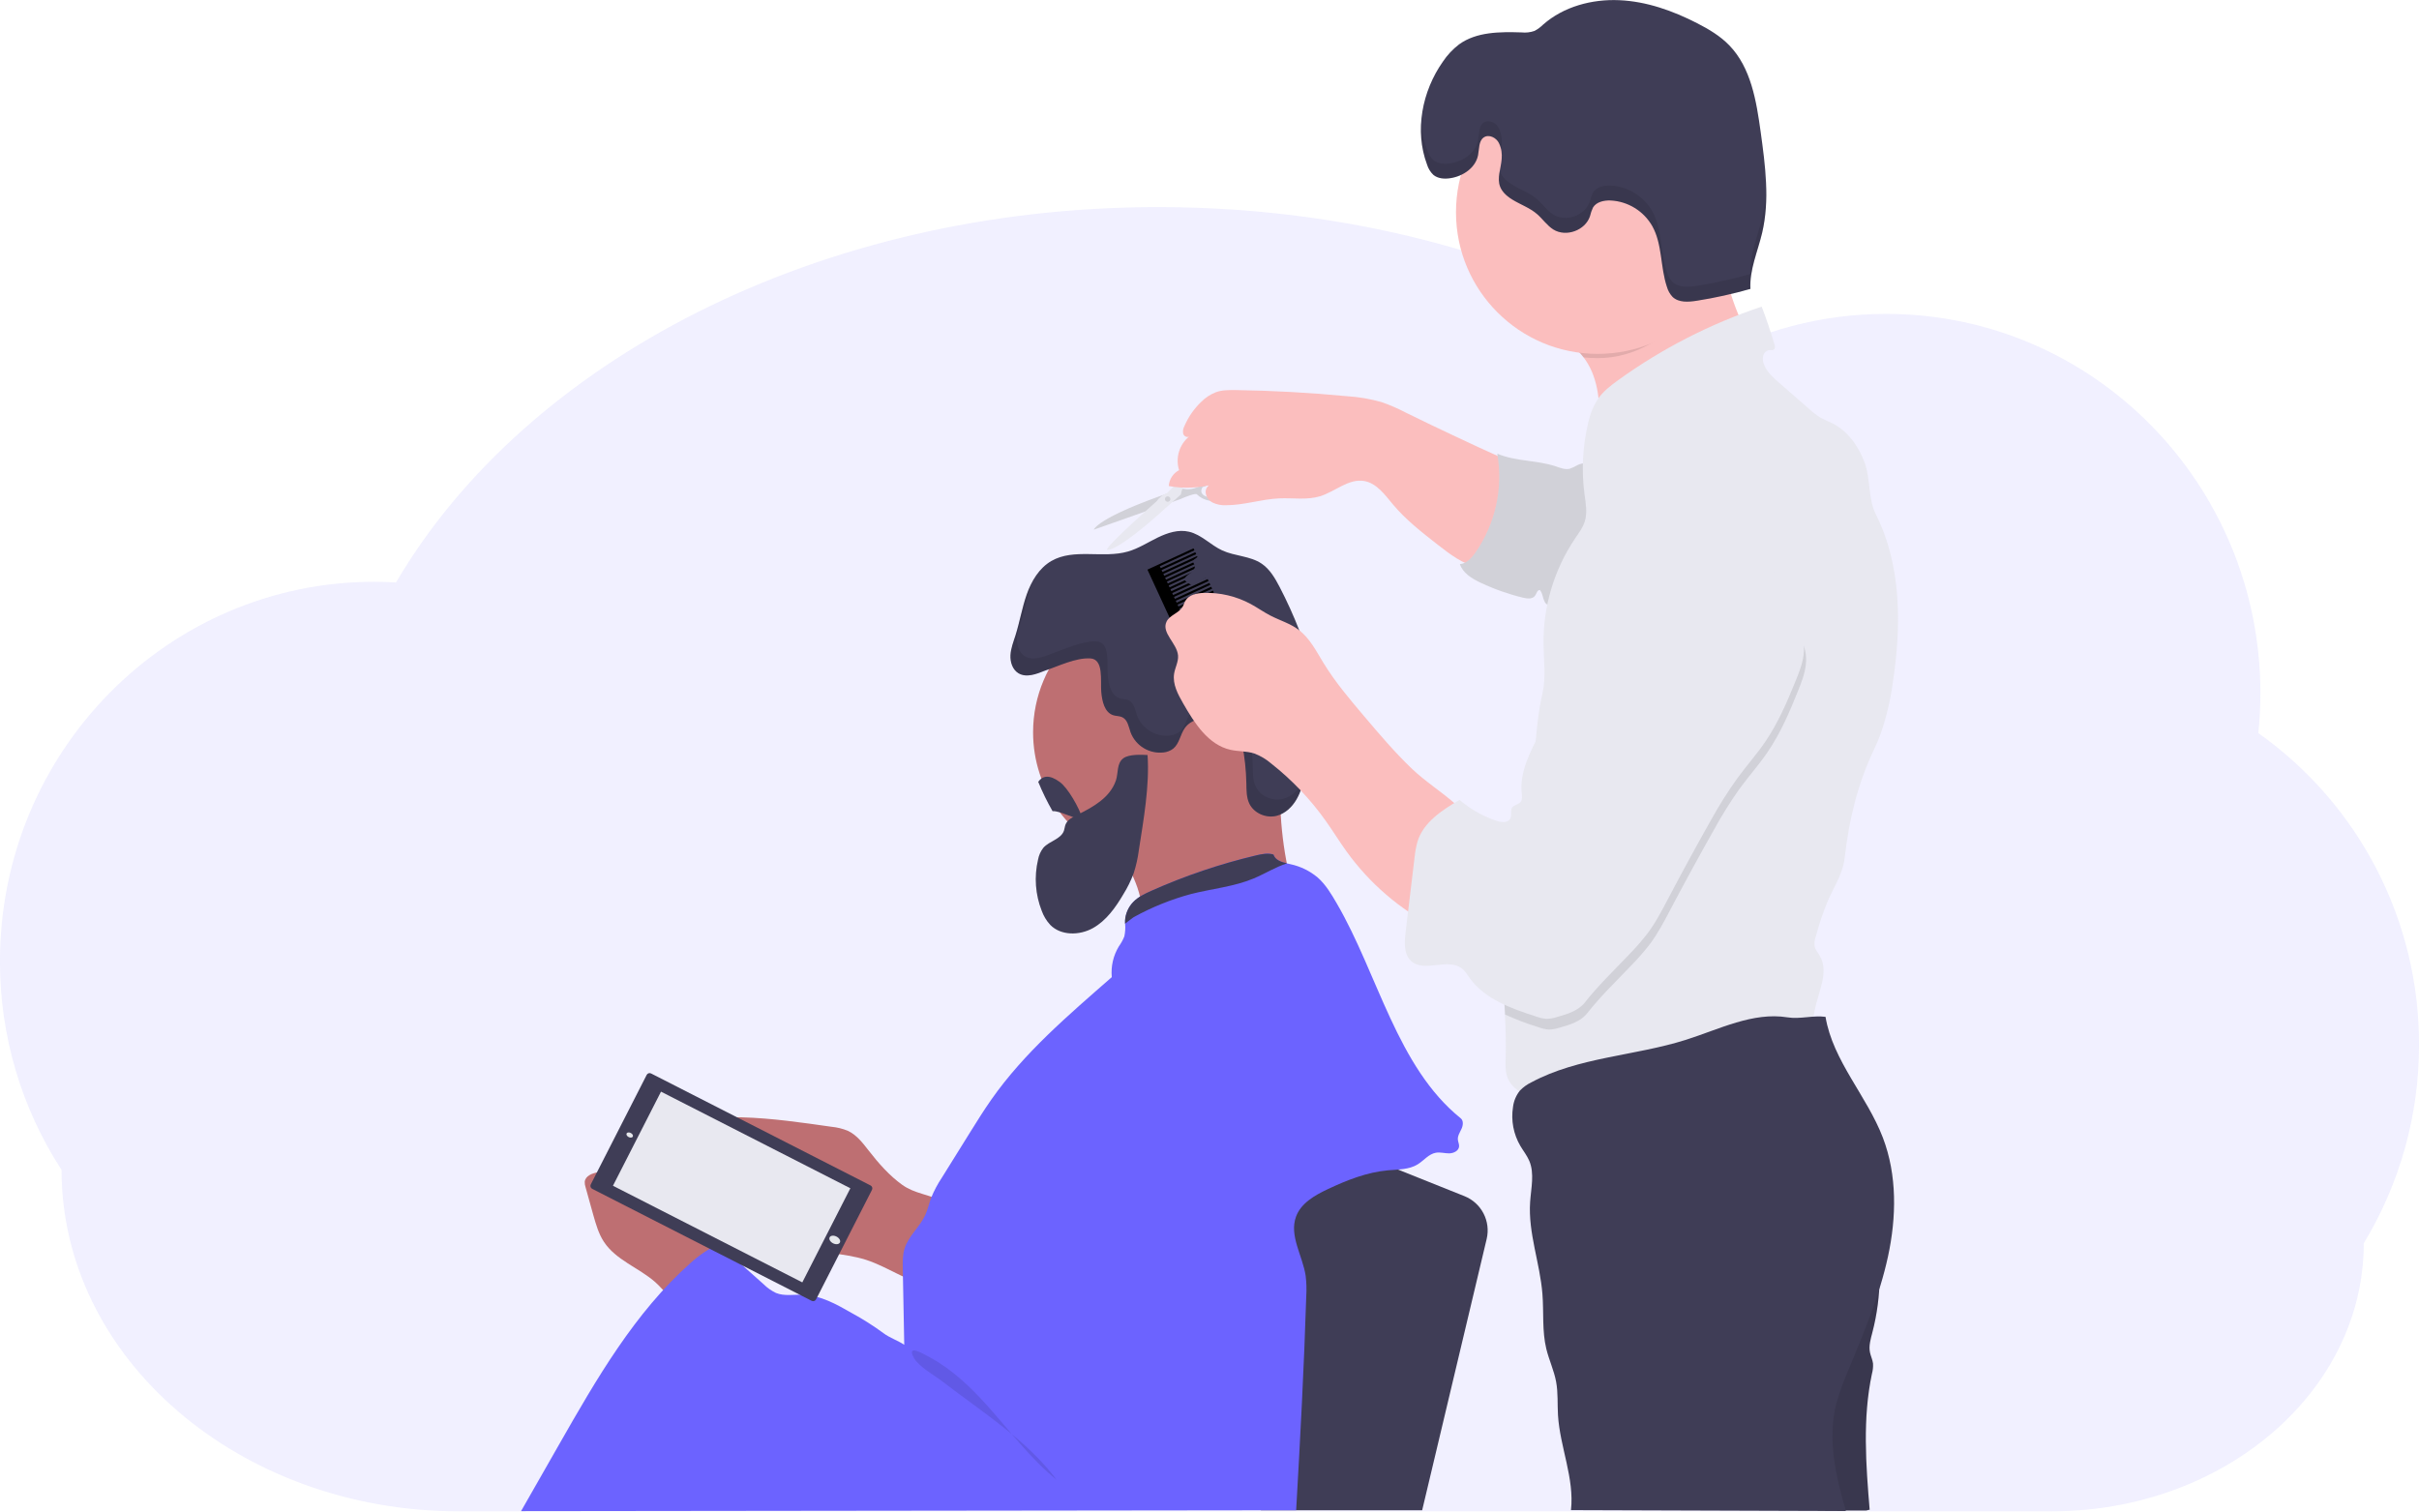
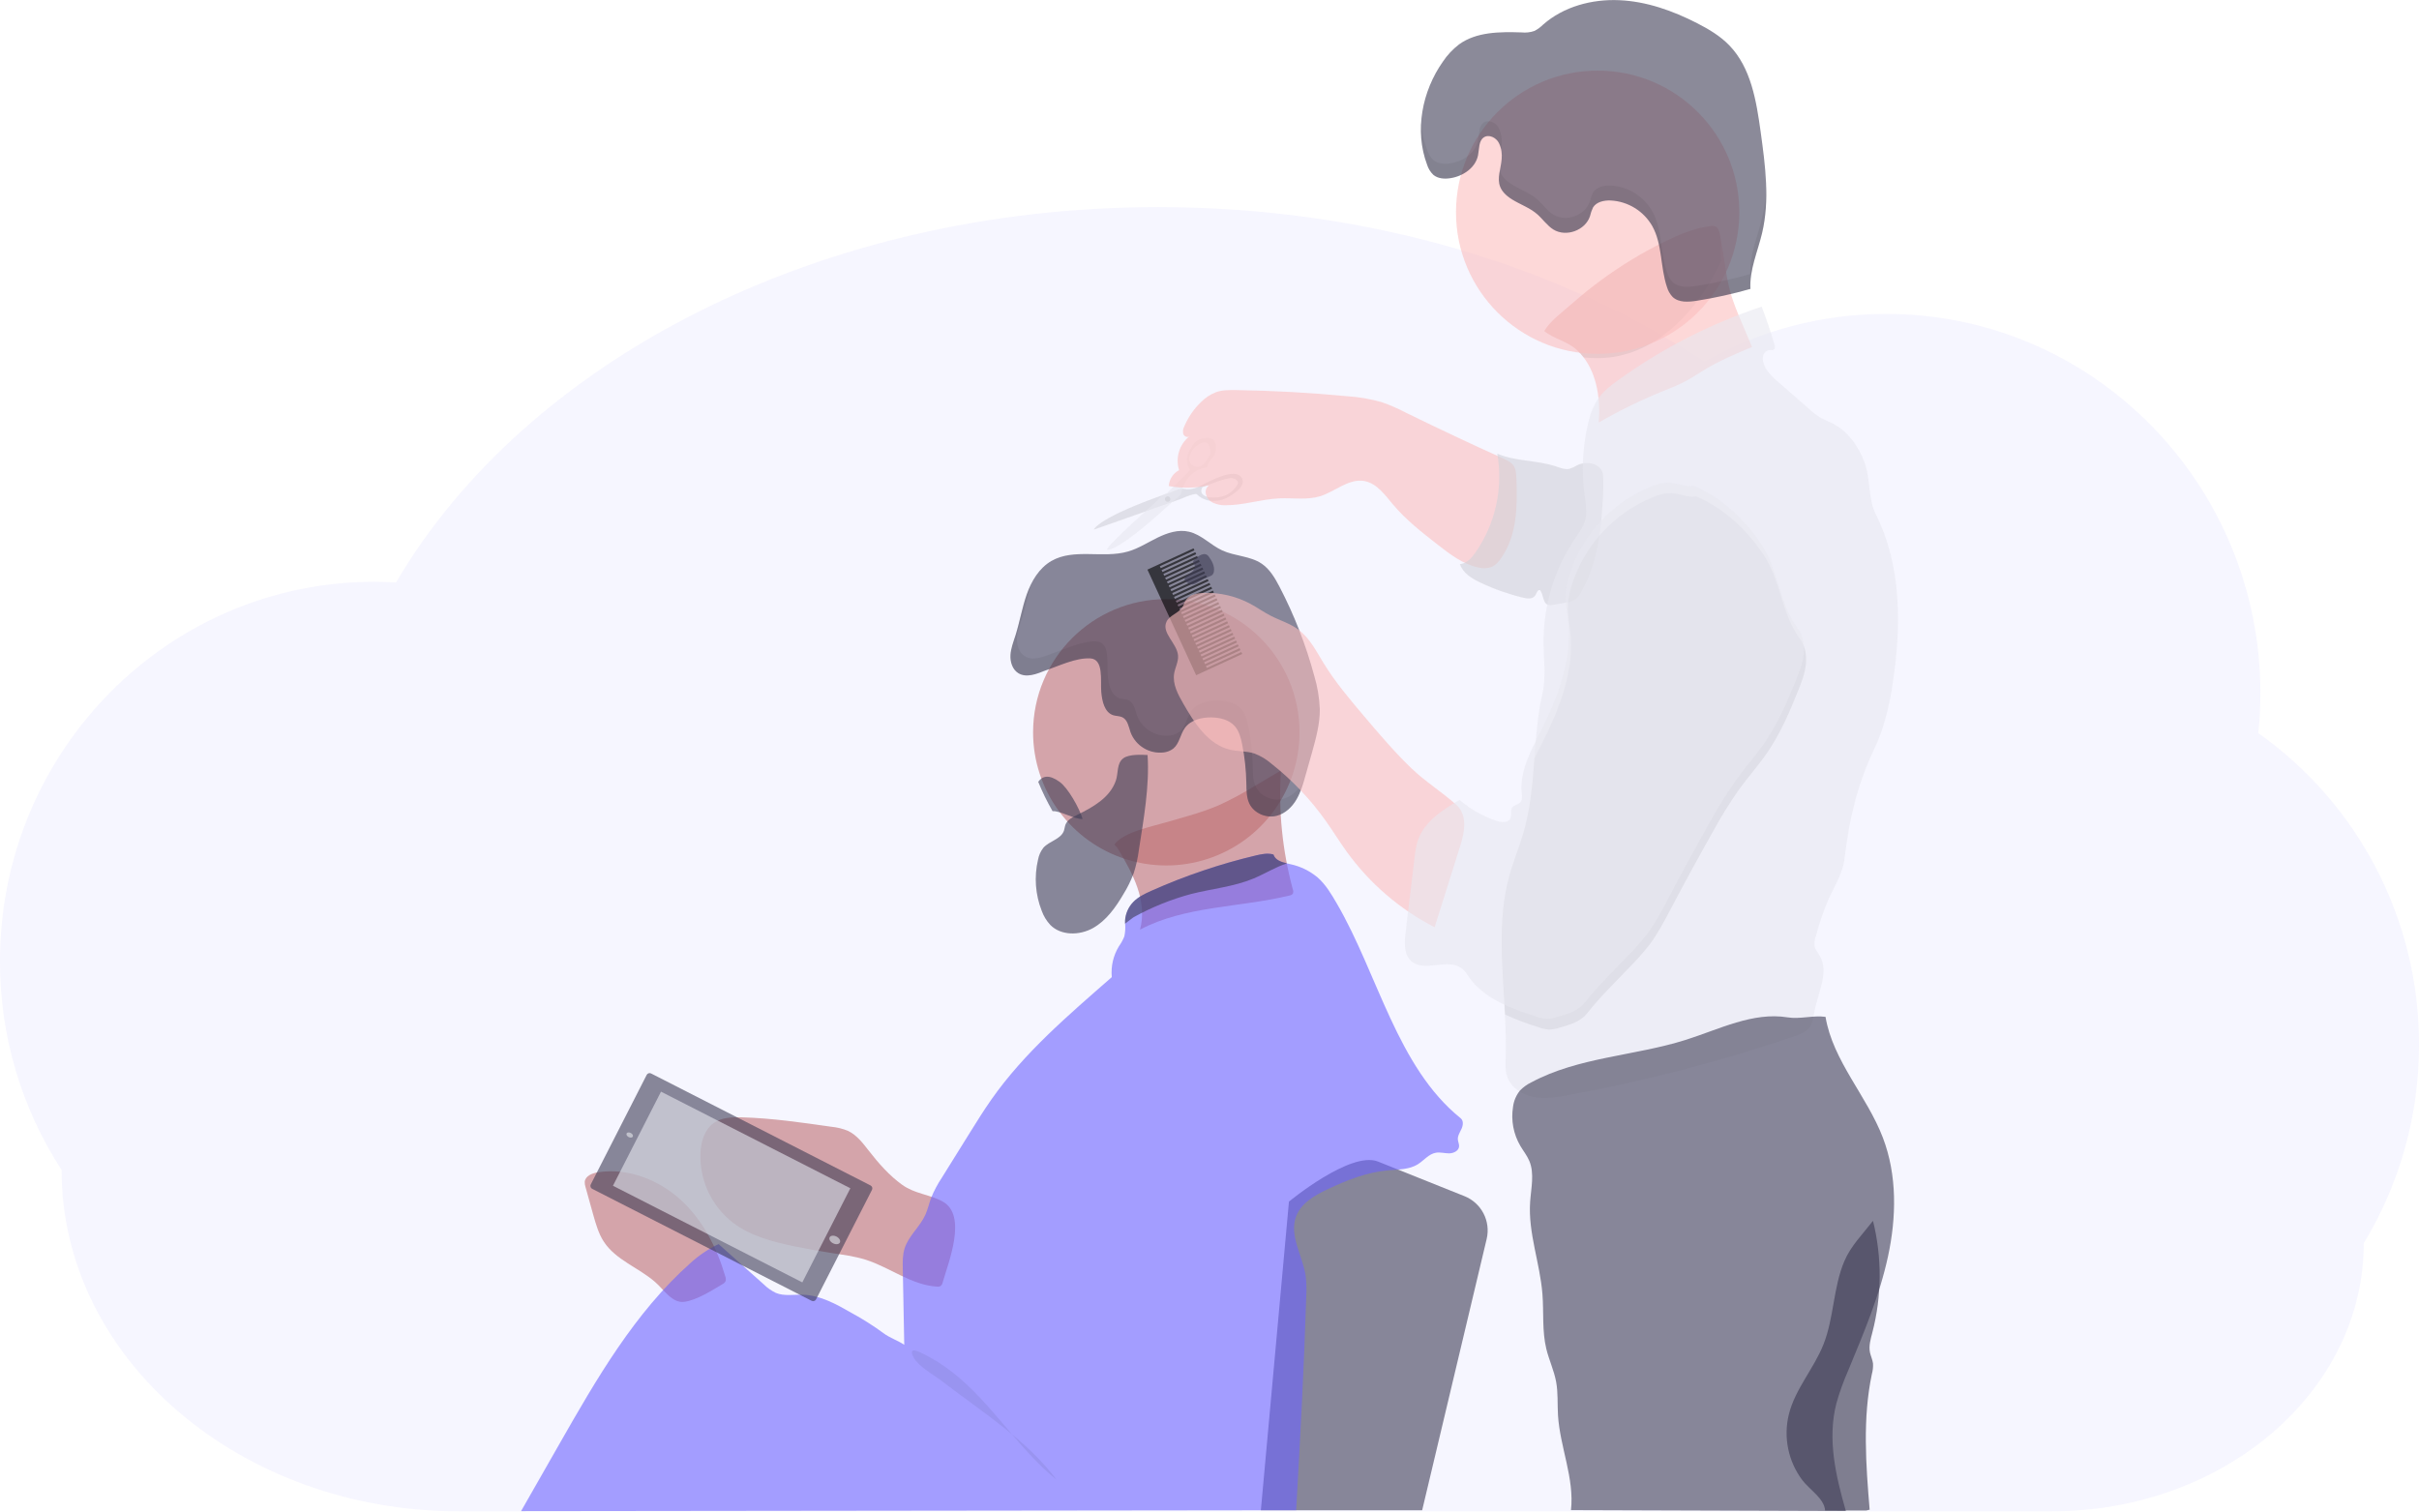
- <svg xmlns="http://www.w3.org/2000/svg" id="ab6f8699-530a-465f-bc42-bb735d7a1b39" data-name="Layer 1" width="1144" height="714.9" viewBox="0 0 1144 714.9">
+ <svg xmlns="http://www.w3.org/2000/svg" id="ab6f8699-530a-465f-bc42-bb735d7a1b39" data-name="Layer 1" width="1144" height="714.9" viewBox="0 0 1144 714.9" fill-opacity="0.6">
  <path d="M1172,586.79a180,180,0,0,0-76-147.42,184.71,184.71,0,0,0,1-18.77c0-99.14-79.24-179.51-177-179.51a174.28,174.28,0,0,0-85.91,22.54c-69.19-45.52-159.52-73.07-258.34-73.07-160.79,0-299.1,72.95-360.46,177.55-3.41-.2-6.84-.31-10.3-.31-97.74,0-177,80.37-177,179.51A180.53,180.53,0,0,0,57.12,646h0c0,89.2,84.19,161.5,188,161.5H998.24c81.54,0,147.64-56.77,147.64-126.81h0A180.52,180.52,0,0,0,1172,586.79Z" transform="translate(-28 -92.59)" fill="#6c63ff" opacity="0.1" />
  <path d="M856.58,256.72c-7.54,3.18-15.1,6.37-22.12,10.57-3.19,1.9-6.25,4-9.53,5.73-3.53,1.88-7.28,3.3-11,4.82a245.21,245.21,0,0,0-29.84,14.62c.83-10.75-.74-22.43-7.17-30.81a27,27,0,0,0-3.14-3.46c-4.55-4.22-11-5.31-15.47-9,2.72-4.78,8.76-9.12,12.87-12.77q6.66-5.89,13.82-11.17a196.76,196.76,0,0,1,30.35-18.43c6.76-3.31,13.82-6.27,21.28-7.28a4.62,4.62,0,0,1,2.81.25c1.16.64,1.58,2.08,1.86,3.37,1.39,6.45,2.1,13.07,3.26,19.57a83.48,83.48,0,0,0,2.31,9.89,120.66,120.66,0,0,0,4.31,11.31Q853.89,250.32,856.58,256.72Z" transform="translate(-28 -92.59)" fill="#fbbebe" />
  <path d="M642.57,439A63,63,0,0,1,528.8,476.29,62.84,62.84,0,0,1,516.57,439a63,63,0,0,1,126,0Z" transform="translate(-28 -92.59)" fill="#be6f72" />
  <path d="M557,494.52c3.37,5.81,6.77,11.67,8.93,18s3,13.34,1.22,19.81c21.46-11.3,47-10.39,70.62-16.11a2.54,2.54,0,0,0,1.63-.86,2.59,2.59,0,0,0,0-2.08,172.89,172.89,0,0,1-5.63-56.2l-12.33,7.29a157.84,157.84,0,0,1-16.75,9c-8.15,3.57-16.8,5.73-25.31,8.23-6.74,2-20.12,4.59-24.36,10.48A11.9,11.9,0,0,1,557,494.52Z" transform="translate(-28 -92.59)" fill="#be6f72" />
  <path d="M522.29,409.8c-4.1,1.65-8.92,3.55-12.69,1.24-2.77-1.71-3.91-5.26-3.74-8.51s1.41-6.33,2.39-9.43c2-6.37,3.08-13,5.31-19.34s5.87-12.45,11.65-15.8c10.64-6.16,24.41-1.07,36.22-4.48,5-1.43,9.35-4.31,14-6.57s9.88-4,14.9-2.79c5.88,1.37,10.22,6.32,15.7,8.84,6,2.76,13.18,2.57,18.64,6.26,3.87,2.62,6.31,6.85,8.48,11a208.81,208.81,0,0,1,16.35,41.9,63.54,63.54,0,0,1,2.67,16c.05,6.94-1.83,13.74-3.69,20.44l-3,10.6c-1.11,4-2.25,8-4.35,11.62s-5.34,6.67-9.35,7.72c-5,1.29-10.82-1.21-13-5.89-1.34-2.9-1.28-6.22-1.35-9.41a104.74,104.74,0,0,0-2-18.6c-.62-3.07-1.45-6.26-3.54-8.58-2.7-3-7-4-11-4.07-4.68-.06-9.81,1.21-12.54,5-2.19,3.06-2.57,7.36-5.48,9.75a9.07,9.07,0,0,1-4.45,1.81,14.87,14.87,0,0,1-15.73-9.45c-.92-2.64-1.37-5.92-3.87-7.16-1.3-.65-2.85-.53-4.24-.95-4.26-1.29-5.38-6.69-5.77-11.12-.45-5.19,1.28-15.44-5.17-15.79C536.69,403.66,528.68,407.67,522.29,409.8Z" transform="translate(-28 -92.59)" fill="#3f3d56" />
  <path d="M537.4,478.09c-2.22,1.07-4.65,2.32-5.52,4.62-.34.9-.4,1.89-.71,2.81-1.41,4.07-6.91,4.87-9.75,8.11a12.77,12.77,0,0,0-2.51,5.61,40.68,40.68,0,0,0,1.76,24.24,19.56,19.56,0,0,0,4,6.6c5.08,5.18,13.84,5.08,20.17,1.55s10.7-9.72,14.41-16a55.68,55.68,0,0,0,4.91-10,61,61,0,0,0,2.43-10.89c2.22-14.41,5.12-30.39,4.12-45-3-.19-8.73-.4-11.38,1.48-3.32,2.36-2.4,7.12-3.6,10.57C552.89,470.09,544.65,474.47,537.4,478.09Z" transform="translate(-28 -92.59)" fill="#3f3d56" />
  <path d="M540,480c-3.75.23-10.47-3.92-14.23-3.71A117.11,117.11,0,0,1,519,462.43c2-2.87,5.22-3.57,10.09,0C533,465.18,538.4,474.69,540,480Z" transform="translate(-28 -92.59)" fill="#3f3d56" />
  <path d="M596.53,322c-4.07,2.15-6.59,2.25-8.6,1.82s-6,1.57-6,1.57c-35.25,12.06-36.64,17.75-36.64,17.75l40.81-14.41c7.85-3.44,8-2.23,8-2.23,6,5.64,13.64,1.82,13.64,1.82s10.57-5,7.46-9.81S600.61,319.89,596.53,322Zm17-.9s-3,8-13.79,6.7c0,0-5.3-.78-3.06-4.73,0,0,11-4.62,13.91-4.29S613.5,321.14,613.5,321.14Z" transform="translate(-28 -92.59)" fill="#e8e8f0" />
  <path d="M596.53,322c-4.07,2.15-6.59,2.25-8.6,1.82s-6,1.57-6,1.57c-35.25,12.06-36.64,17.75-36.64,17.75l40.81-14.41c7.85-3.44,8-2.23,8-2.23,6,5.64,13.64,1.82,13.64,1.82s10.57-5,7.46-9.81S600.61,319.89,596.53,322Zm17-.9s-3,8-13.79,6.7c0,0-5.3-.78-3.06-4.73,0,0,11-4.62,13.91-4.29S613.5,321.14,613.5,321.14Z" transform="translate(-28 -92.59)" opacity="0.1" />
  <path d="M598.77,299.7c-6.1.2-7.37,4.76-7.37,4.76a8.79,8.79,0,0,0-.57,10.53L580,325.76a10.89,10.89,0,0,0-5.06,4s-23.78,21-23.43,22.91c0,0,3.88,2,28.49-20.43l6.46-5.72s1.43-10.69,11.52-12.72c0,0,1,.44,1.53-1.94a11.34,11.34,0,0,1,2.23-3.07C603.08,307.55,604.87,299.49,598.77,299.7Zm1.71,7.23s-3.27,8.44-7.93,6-.13-8.07-.13-8.07C600.5,297,600.48,306.93,600.48,306.93Z" transform="translate(-28 -92.59)" fill="#e8e8f0" />
  <circle cx="552.21" cy="236.08" r="1.29" opacity="0.1" />
  <path d="M693.06,287.88a85.16,85.16,0,0,0-11.69-5.08A77.82,77.82,0,0,0,665,280q-26.26-2.5-52.68-2.9c-3.11,0-6.29-.07-9.24,1a19.71,19.71,0,0,0-7,4.59,34.85,34.85,0,0,0-8,11.58,5.14,5.14,0,0,0-.5,3.58c.4,1.16,2,1.93,2.91,1.11A14.91,14.91,0,0,0,585.61,315a9.11,9.11,0,0,0-4.87,7.5,47.69,47.69,0,0,0,21.86-1.06c-2.12-.54-4.31,1.45-4.44,3.63a5.94,5.94,0,0,0,3.31,5.25,13.29,13.29,0,0,0,6.36,1.26c8.47,0,16.71-2.87,25.16-3.24,6.46-.29,13.12.88,19.29-1,7.16-2.22,13.55-8.51,20.93-7.2,5.89,1.05,9.73,6.52,13.57,11.1,6.14,7.31,13.73,13.23,21.26,19.1,5.8,4.52,11.86,9.16,19.05,10.69a10.58,10.58,0,0,0,6.52-.31,11.13,11.13,0,0,0,4.24-4c7.75-11,7.76-24.85,7.31-37.74-.23-6.59-1.67-7.48-7.77-10.21Q726.77,304,716.23,299,704.59,293.56,693.06,287.88Z" transform="translate(-28 -92.59)" fill="#fbbebe" />
  <path d="M774.11,312.56a21.09,21.09,0,0,1-3.76,1.77c-2.19.52-4.42-.41-6.55-1.13-9-3-19-2.29-27.7-6a63,63,0,0,1-10.39,46.85c-1.8,2.56-4.17,5.18-7.29,5.38,1.39,4.27,5.67,6.85,9.73,8.77a104.46,104.46,0,0,0,20.24,7.14c2,.47,4.44.7,5.6-1,.7-1,1-2.71,2.23-2.65,1.88,2,1.26,6.1,3.86,7a5,5,0,0,0,2.47,0l5.8-1a10.63,10.63,0,0,0,4.88-1.68,9.56,9.56,0,0,0,2.23-2.84c6.5-11.07,9-23.88,10-36.53.49-6.28,1.1-12.94.67-19.24C785.73,312,778.81,310.37,774.11,312.56Z" transform="translate(-28 -92.59)" fill="#e8e8f0" />
  <path d="M774.11,312.56a21.09,21.09,0,0,1-3.76,1.77c-2.19.52-4.42-.41-6.55-1.13-9-3-19-2.29-27.7-6a63,63,0,0,1-10.39,46.85c-1.8,2.56-4.17,5.18-7.29,5.38,1.39,4.27,5.67,6.85,9.73,8.77a104.46,104.46,0,0,0,20.24,7.14c2,.47,4.44.7,5.6-1,.7-1,1-2.71,2.23-2.65,1.88,2,1.26,6.1,3.86,7a5,5,0,0,0,2.47,0l5.8-1a10.63,10.63,0,0,0,4.88-1.68,9.56,9.56,0,0,0,2.23-2.84c6.5-11.07,9-23.88,10-36.53.49-6.28,1.1-12.94.67-19.24C785.73,312,778.81,310.37,774.11,312.56Z" transform="translate(-28 -92.59)" opacity="0.1" />
  <path d="M438.88,636.93c-2.85-3.66-5.78-7.54-10-9.47a27.38,27.38,0,0,0-7.6-1.86c-14.07-2-28.17-4.08-42.37-4.47-4.64-.13-9.62,0-13.4,2.71-4.33,3.09-6,8.78-6.24,14.09a39.74,39.74,0,0,0,15.32,33c8.5,6.48,19.24,9.19,29.72,11.33,5.51,1.13,11.05,2.14,16.61,3s11.22,1.54,16.59,3.26c11.48,3.68,21.61,12,33.65,12.69a2.65,2.65,0,0,0,1.65-.28,2.8,2.8,0,0,0,1-1.7c2.65-9.35,11.84-31.74,0-38.28-6.19-3.41-13.06-3.56-19.12-7.89S443.48,642.84,438.88,636.93Z" transform="translate(-28 -92.59)" fill="#be6f72" />
  <path d="M337.79,699c-7.79-6.78-18.54-10.37-24.2-19-2.49-3.8-3.75-8.26-5-12.64l-3.68-13.22a6.89,6.89,0,0,1-.38-2.53c.28-2.76,3.53-4.07,6.27-4.5,14-2.18,28.58,3.46,39.06,13s17.21,22.7,21.16,36.34a3.41,3.41,0,0,1,.12,2.18,3.36,3.36,0,0,1-1.54,1.46c-5.06,3-11.86,7.37-17.77,8.29S342,702.62,337.79,699Z" transform="translate(-28 -92.59)" fill="#be6f72" />
  <path d="M679.57,642l41,16.41a17.47,17.47,0,0,1,10.51,20.26L700.57,807H624.29l13.28-146S666.57,637,679.57,642Z" transform="translate(-28 -92.59)" fill="#3f3d56" />
  <path d="M719.17,626.6c-.76,1.66-1.88,3.3-1.71,5.11.1,1.08.66,2.1.58,3.17-.16,2.1-2.59,3.27-4.69,3.29s-4.21-.66-6.28-.3c-3.4.58-5.7,3.71-8.64,5.52-4.1,2.52-9.22,2.37-14,2.8-10,.9-19.46,4.65-28.51,8.92-6.15,2.9-12.68,6.62-15,13-3.33,9,3.13,18.48,4.56,28a53.73,53.73,0,0,1,.28,9.66c-1.05,33.62-2.86,67.63-4.78,101.21l-366.56.43,18.05-31.63c17.6-30.85,35.67-62.28,62.22-85.87a55.9,55.9,0,0,1,13.14-8.84l21.29,19a21.42,21.42,0,0,0,5.85,4.13c4,1.63,8.48.7,12.77.84,8.25.27,15.79,4.48,22.95,8.59a131.73,131.73,0,0,1,15.12,9.59c2.82,2.16,6.89,3.51,9.83,5.5l-.69-35.9c-.07-3.24-.12-6.56.85-9.65,1.88-6,7.25-10.24,9.83-15.95,1.17-2.57,1.74-5.37,2.72-8a54.5,54.5,0,0,1,5.14-9.65l13.27-21.32c3.28-5.26,6.55-10.52,10.11-15.59,15.57-22.21,36.53-40,56.92-57.85a23.82,23.82,0,0,1,3.35-14.56,22.37,22.37,0,0,0,2.58-4.69,19.56,19.56,0,0,0,.37-6c0-.51,0-1,0-1.54a13.94,13.94,0,0,1,3.86-8.72c2.34-2.43,5.47-3.91,8.55-5.29A279.3,279.3,0,0,1,622,497.23c2.71-.64,5.58-1.24,8.25-.43.81,2.61,3.57,3.53,6.33,4.19l1.77.41a29.64,29.64,0,0,1,12.74,6.22c3.87,3.38,6.53,7.9,9.12,12.35,19.47,33.43,28.44,77.29,58.56,101.58C720.23,622.7,719.93,625,719.17,626.6Z" transform="translate(-28 -92.59)" fill="#6c63ff" />
  <path d="M842,216c-10.54,23.17-31.31,46-58.43,46a66,66,0,0,1-6.63-.33,27,27,0,0,0-3.14-3.46c-4.55-4.22-11-5.31-15.47-9,2.72-4.78,8.76-9.12,12.87-12.77q6.66-5.89,13.82-11.17a196.76,196.76,0,0,1,30.35-18.43c6.76-3.31,13.82-6.27,21.28-7.28a4.62,4.62,0,0,1,2.81.25c1.16.64,1.58,2.08,1.86,3.37C842.71,209.58,840.84,209.5,842,216Z" transform="translate(-28 -92.59)" opacity="0.1" />
  <circle cx="755.57" cy="100.4" r="67" fill="#fbbebe" />
  <path d="M923.1,415.82a121.77,121.77,0,0,1-5.68,23.79c-1,2.81-2.23,5.55-3.5,8.25-7.45,15.79-11.54,32.86-13.49,50.22a27.77,27.77,0,0,1-.75,4.05c-1.47,5.6-4.57,10.6-6.94,15.87a129.24,129.24,0,0,0-6,17.53,9.78,9.78,0,0,0-.56,4.71c.37,1.69,1.59,3,2.45,4.53,4.44,7.65-.69,17-2.42,25.66-.59,3-.85,6.26-2.8,8.6-1.66,2-4.24,2.92-6.69,3.76a757.3,757.3,0,0,1-106.94,27.84c-5.41,1-11,1.93-16.37.93s-10.72-4.32-12.56-9.5c-1.06-3-.88-6.26-.79-9.44.2-6.68,0-13.4-.36-20.13-1.16-22.15-3.79-44.38,2-65.6,1.73-6.26,4.17-12.3,6.13-18.49,3.83-12.07,4.82-24.55,5.78-37.07.79-10.32,1.56-20.68,3.87-30.86,1.72-7.59.58-15.48.48-23.26a87.59,87.59,0,0,1,15-50c1.73-2.55,3.63-5.07,4.54-8,1.28-4.2.4-8.71-.18-13.07a91.76,91.76,0,0,1,1.74-33.31,34,34,0,0,1,4.61-11.49c2.49-3.63,6.06-6.37,9.63-8.95a253,253,0,0,1,67.83-34.75c2.23,5.64,4.37,12.23,6.08,18,.23.78.39,1.77-.25,2.27s-1.3.23-2,.25a3.6,3.6,0,0,0-3.09,2.65,6.54,6.54,0,0,0,.38,4.24c1.36,3.5,4.29,6.11,7.11,8.58L883.54,286a34.71,34.71,0,0,0,5.53,4.22c1.78,1,3.72,1.71,5.55,2.63,7.34,3.71,12.41,10.94,15.24,18.66s1.55,17,5.24,24.33C927.36,360.14,927.26,388.89,923.1,415.82Z" transform="translate(-28 -92.59)" fill="#e8e8f0" />
  <path d="M913.78,670.08a107.22,107.22,0,0,1-.31,52.85c-.81,3.09-1.76,6.29-1.12,9.42.37,1.78,1.24,3.45,1.44,5.26a15.4,15.4,0,0,1-.53,4.9c-4.44,21-2.85,42.82-1.06,64.25-.76,0-1,.35-1.8.35H891.13c-.34-5.63-7.34-9.85-10.76-14.34A37.12,37.12,0,0,1,874,761.58c3-12,11.84-21.59,16.37-33.06,5-12.62,4.57-26.91,9.88-39.39C903.3,681.92,909,676.29,913.78,670.08Z" transform="translate(-28 -92.59)" fill="#3f3d56" />
  <path d="M913.78,670.08a107.22,107.22,0,0,1-.31,52.85c-.81,3.09-1.76,6.29-1.12,9.42.37,1.78,1.24,3.45,1.44,5.26a15.4,15.4,0,0,1-.53,4.9c-4.44,21-2.85,42.82-1.06,64.25-.76,0-1,.35-1.8.35H891.13c-.34-5.63-7.34-9.85-10.76-14.34A37.12,37.12,0,0,1,874,761.58c3-12,11.84-21.59,16.37-33.06,5-12.62,4.57-26.91,9.88-39.39C903.3,681.92,909,676.29,913.78,670.08Z" transform="translate(-28 -92.59)" opacity="0.1" />
  <path d="M873.34,573.83c-16.38-2.62-32.25,5.63-48.07,10.64-24.17,7.65-50.78,8.12-73.11,20.13a18.67,18.67,0,0,0-5.34,3.86,15.29,15.29,0,0,0-3.29,7.82A27.75,27.75,0,0,0,747,634.63c1.39,2.36,3.14,4.53,4.22,7.06,2.56,6,.85,12.92.41,19.48-1,14.65,4.68,28.91,5.82,43.55.68,8.63-.21,17.45,1.82,25.87,1.27,5.28,3.66,10.26,4.65,15.6s.56,10.56.89,15.84c.93,15.13,7.82,29.83,6.14,44.9l130,.43c-4.82-16.77-8.83-34.11-4.46-51a120.23,120.23,0,0,1,5.64-15.65c7.27-17.57,14.74-35.19,18.75-53.77s4.37-38.42-2.42-56.18c-7.56-19.8-23.63-36.27-27.13-57.17C885.33,572.79,879.35,574.79,873.34,573.83Z" transform="translate(-28 -92.59)" fill="#3f3d56" />
  <path d="M736.91,160.31c-1.26-2.64-4.83-4.38-7.23-2.71S727.59,163,727,166c-1.14,5.9-7,9.92-13,10.86-2.81.45-5.94.27-8.12-1.55a11.3,11.3,0,0,1-3-4.89c-6-16-2.35-34.68,7.47-48.64A34.23,34.23,0,0,1,718,113.6c8.27-6,19.33-6,29.56-5.68a14,14,0,0,0,6.15-.71,17,17,0,0,0,4.08-3c9.69-8.52,23.08-12.1,36-11.53s25.35,5,36.83,10.89c5.49,2.81,10.87,6,15.17,10.44,10.33,10.63,12.85,26.38,14.88,41.06,2.18,15.84,4.35,32.12.68,47.69-2.08,8.82-6,17.44-5.54,26.49a213.89,213.89,0,0,1-25.28,5.59c-4,.63-8.62,1-11.55-1.83a11.44,11.44,0,0,1-2.64-4.68c-3.17-9.37-2.11-20.07-6.9-28.73a24.1,24.1,0,0,0-19.77-12.18c-3.14-.11-6.71.66-8.32,3.35a20.67,20.67,0,0,0-1.42,4.12c-2.22,6.69-11.31,10-17.3,6.27-3-1.88-5.05-5-7.76-7.34-3.44-2.95-7.85-4.47-11.71-6.85C730.3,179,741.89,170.76,736.91,160.31Z" transform="translate(-28 -92.59)" fill="#3f3d56" />
  <path d="M636.62,501c-5.47,1.75-10.45,4.92-15.77,7.15-9.37,3.91-19.67,4.82-29.5,7.32a121.18,121.18,0,0,0-27.11,10.92c-.63.34-2.61,2-4.19,3.14,0-.51,0-1,0-1.54a13.94,13.94,0,0,1,3.86-8.72c2.34-2.43,5.47-3.91,8.55-5.29A279.3,279.3,0,0,1,622,497.23c2.71-.64,5.58-1.24,8.25-.43C631.1,499.41,633.86,500.33,636.62,501Z" transform="translate(-28 -92.59)" fill="#3f3d56" />
  <path d="M494.85,757.45c10.76,12,20.41,25.1,32.93,35.22-14.45-19.19-35.18-32-53.92-46.47-3.8-2.94-11.4-7.11-13.7-11.36-3.63-6.66,4.39-1.93,7.72-.12C478.28,740.37,487,748.71,494.85,757.45Z" transform="translate(-28 -92.59)" opacity="0.1" />
  <path d="M882,407.17c-.51,4.32-2.12,8.42-3.75,12.44-4,10-8.29,19.9-14.33,28.77-4.16,6.11-9.11,11.63-13.45,17.6a202,202,0,0,0-12.24,19.73Q828,503.83,818.29,522.25c-3.09,5.88-6.16,11.81-10.15,17.12a118,118,0,0,1-9,10.24c-7,7.38-14.19,14.2-20.45,22.2-3.1,4-8.27,5.54-13.1,6.9a17.82,17.82,0,0,1-5,.9,17.26,17.26,0,0,1-5-1.11,126.72,126.72,0,0,1-15.8-6c-1.16-22.15-3.79-44.38,2-65.6,1.73-6.26,4.17-12.3,6.13-18.49,3.83-12.07,4.82-24.55,5.78-37.07,1.19-2.51,2.46-5,3.69-7.42,8.34-16.48,15.37-34.63,13.2-53a99,99,0,0,1-1.15-10,37.68,37.68,0,0,1,2.05-12.07,66.74,66.74,0,0,1,38-41,21.27,21.27,0,0,1,9-2c4,.21,7.83,2.29,11.73,1.53,13.21,5.81,23.9,15.73,31.89,27.75s8.43,28.08,17.12,39.6C881.8,398.23,882.5,402.86,882,407.17Z" transform="translate(-28 -92.59)" opacity="0.1" />
  <polygon points="564.86 260.31 564.44 259.4 548.1 266.94 545.37 268.2 542.65 269.45 565.69 319.4 568.41 318.14 571.14 316.88 587.48 309.34 587.06 308.44 570.72 315.98 570.3 315.07 586.64 307.53 586.22 306.62 569.88 314.16 569.46 313.25 585.8 305.71 585.39 304.8 569.04 312.34 568.62 311.44 584.97 303.9 584.55 302.99 568.2 310.53 567.78 309.62 584.13 302.08 583.71 301.17 567.37 308.71 566.95 307.8 583.29 300.26 582.87 299.36 566.53 306.9 566.11 305.99 582.45 298.45 582.03 297.54 565.69 305.08 565.27 304.17 581.62 296.63 581.2 295.72 564.85 303.26 564.43 302.36 580.78 294.81 580.36 293.91 564.01 301.45 563.6 300.54 579.94 293 579.52 292.09 563.18 299.63 562.76 298.72 579.1 291.18 578.68 290.27 562.34 297.81 561.92 296.91 578.26 289.37 577.85 288.46 561.5 296 561.08 295.09 577.43 287.55 577.01 286.64 560.66 294.18 560.25 293.27 576.59 285.74 576.17 284.83 559.83 292.37 559.41 291.46 575.75 283.92 575.33 283.01 558.99 290.55 558.57 289.64 574.91 282.1 574.5 281.19 558.15 288.74 557.73 287.83 574.08 280.29 573.66 279.38 557.31 286.92 556.89 286.01 573.24 278.47 572.82 277.56 556.48 285.1 556.06 284.19 572.4 276.65 571.98 275.75 555.64 283.29 555.22 282.38 571.56 274.84 571.14 273.93 554.8 281.47 554.38 280.56 570.73 273.02 570.31 272.12 553.96 279.65 553.54 278.75 569.89 271.21 569.47 270.3 553.12 277.84 552.71 276.93 569.05 269.39 568.63 268.48 552.29 276.02 551.87 275.11 568.21 267.57 567.79 266.67 551.45 274.21 551.03 273.3 567.37 265.76 566.96 264.85 550.61 272.39 550.19 271.48 566.54 263.94 566.12 263.03 549.77 270.57 549.35 269.67 565.7 262.13 565.28 261.22 548.93 268.76 548.52 267.85 564.86 260.31" />
  <path d="M644.16,462.76c-2.11,3.57-5.34,6.67-9.35,7.72-5,1.29-10.82-1.21-13-5.89-1.34-2.9-1.28-6.22-1.35-9.41a104.74,104.74,0,0,0-2-18.6c-.62-3.07-1.45-6.26-3.54-8.58-2.7-3-7-4-11-4.07-4.68-.06-9.81,1.21-12.54,5-2.19,3.06-2.57,7.36-5.48,9.75a9.07,9.07,0,0,1-4.45,1.81,14.87,14.87,0,0,1-15.73-9.45c-.92-2.64-1.37-5.92-3.87-7.16-1.3-.65-2.85-.53-4.24-.95-4.26-1.29-5.38-6.69-5.77-11.12-.45-5.19,1.28-15.44-5.17-15.79-6.9-.38-14.91,3.63-21.3,5.76-4.1,1.65-8.92,3.55-12.69,1.24-2.77-1.71-3.91-5.26-3.74-8.51s1.41-6.33,2.39-9.43c1.68-5.24,2.69-10.68,4.23-16a47.48,47.48,0,0,0-1.93,4.62c-2.22,6.31-3.26,13-5.3,19.34-1,3.1-2.22,6.18-2.39,9.43s1,6.8,3.74,8.51c3.77,2.31,8.59.41,12.69-1.24,6.39-2.13,14.4-6.14,21.3-5.76,6.45.35,4.72,10.6,5.17,15.79.39,4.43,1.51,9.83,5.77,11.12,1.39.42,2.94.3,4.24.95,2.5,1.24,3,4.52,3.87,7.16a14.87,14.87,0,0,0,15.73,9.45,9.07,9.07,0,0,0,4.45-1.81c2.91-2.39,3.29-6.69,5.48-9.75,2.73-3.81,7.86-5.08,12.54-5,4,.06,8.35,1.06,11,4.07,2.09,2.32,2.92,5.51,3.54,8.58a104.74,104.74,0,0,1,2,18.6c.07,3.19,0,6.51,1.35,9.41,2.17,4.68,8,7.18,13,5.89,4-1.05,7.24-4.15,9.35-7.72a40,40,0,0,0,3.68-9.24C644.62,461.94,644.4,462.35,644.16,462.76Z" transform="translate(-28 -92.59)" opacity="0.1" />
  <path d="M695.6,456.12c-8-7.68-15.23-16.18-22.41-24.66-6.88-8.11-13.78-16.26-19.32-25.33-3.43-5.61-6.49-11.73-11.76-15.66-4-3-8.89-4.4-13.31-6.69-3.18-1.65-6.11-3.74-9.25-5.45a44,44,0,0,0-22.34-5.27c-3.23.11-6.9.86-8.56,3.64-.57.95-.84,2.06-1.42,3-1.79,3-6.1,3.85-7.57,7-2.48,5.3,5,10.17,5.47,16,.22,2.92-1.39,5.64-1.86,8.53-.8,5,1.79,9.77,4.29,14.13,5.35,9.34,11.86,19.57,22.37,21.92,3.72.83,7.65.56,11.28,1.74a26.68,26.68,0,0,1,8,4.77A131,131,0,0,1,655.05,481c3.38,4.77,6.44,9.75,9.85,14.49a117.8,117.8,0,0,0,41.57,35.74l12.27-39c1.89-6,3.38-14.23-2-18.91C710,467.25,702.23,462.46,695.6,456.12Z" transform="translate(-28 -92.59)" fill="#fbbebe" />
  <path d="M829.17,322.42c-3.9.75-7.77-1.32-11.73-1.53a21.21,21.21,0,0,0-9,2,66.78,66.78,0,0,0-38,41A38.06,38.06,0,0,0,768.42,376c.06,3.35.76,6.65,1.15,10,2.17,18.34-4.86,36.5-13.19,53-4.61,9.11-9.81,18.72-8.72,28.87.14,1.36.36,2.89-.47,4-1,1.32-3.16,1.39-4.09,2.78s-.08,3.49-.82,5.06c-1,2.22-4.26,1.95-6.59,1.16a53,53,0,0,1-17.43-9.9c-8.31,4.85-17.2,10.63-19.93,19.85A44.05,44.05,0,0,0,697,498l-4.29,35.8c-.57,4.74-.85,10.3,2.73,13.46,6.17,5.46,17.16-1.61,23.76,3.33,1.69,1.26,2.79,3.14,4,4.85,7.21,9.89,19.62,14.24,31.26,18a17.57,17.57,0,0,0,5,1.1,17,17,0,0,0,5-.9c4.84-1.36,10-2.94,13.1-6.89,6.27-8,13.46-14.82,20.46-22.2a121.26,121.26,0,0,0,9-10.24c4-5.32,7.06-11.25,10.15-17.13q9.69-18.42,19.92-36.54A201.75,201.75,0,0,1,849.44,461c4.35-6,9.29-11.5,13.45-17.6,6-8.88,10.31-18.82,14.33-28.77,1.63-4,3.24-8.13,3.76-12.44s-.18-8.94-2.8-12.41c-8.69-11.53-9.12-27.58-17.11-39.6S842.39,328.22,829.17,322.42Z" transform="translate(-28 -92.59)" fill="#e8e8f0" />
  <path d="M593.13,357a1.89,1.89,0,0,0-.86,1.35c0,.5.41.89.63,1.34.61,1.28-.37,2.76-1.49,3.64s-2.48,1.56-3.09,2.85a1,1,0,0,0-.12.56,1.2,1.2,0,0,0,.44.66,5.45,5.45,0,0,0,2.47,1.62c1.53.32,3-.69,4.3-1.52a23.28,23.28,0,0,1,4.48-2.2,4.37,4.37,0,0,0,1.35-.67,3,3,0,0,0,.87-1.86c.34-2.51-1-4.92-2.53-7C597.74,353.32,594.7,355.65,593.13,357Z" transform="translate(-28 -92.59)" fill="#3f3d56" />
  <rect x="314.13" y="623.51" width="119.62" height="61.27" rx="1.54" transform="translate(310.2 -191.08) rotate(27.04)" fill="#3f3d56" />
  <rect x="323.8" y="629.09" width="100.54" height="49.98" transform="translate(310.19 -191.14) rotate(27.04)" fill="#e8e8f0" />
  <ellipse cx="325.81" cy="629.44" rx="1.09" ry="1.65" transform="translate(-410.95 540.95) rotate(-62.96)" fill="#e6e8ec" />
  <ellipse cx="422.77" cy="679.06" rx="1.79" ry="2.72" transform="translate(-402.25 654.38) rotate(-62.96)" fill="#e6e8ec" />
  <g opacity="0.1">
    <path d="M861.33,195.72c-2.08,8.82-6,17.44-5.54,26.49a213.89,213.89,0,0,1-25.28,5.59c-4,.63-8.62,1-11.55-1.83a11.44,11.44,0,0,1-2.64-4.68c-3.17-9.37-2.11-20.07-6.9-28.73a24.1,24.1,0,0,0-19.77-12.18c-3.14-.11-6.71.66-8.32,3.35a20.67,20.67,0,0,0-1.42,4.12c-2.22,6.69-11.31,10-17.3,6.27-3-1.88-5.05-5-7.76-7.34-3.44-2.95-7.85-4.47-11.71-6.85-3.48-2.14-5.15-4.3-5.86-6.53-.88,4.81-1.13,9.23,5.86,13.53,3.86,2.38,8.27,3.9,11.71,6.85,2.71,2.32,4.72,5.46,7.76,7.34,6,3.71,15.08.42,17.3-6.27a20.67,20.67,0,0,1,1.42-4.12c1.61-2.69,5.18-3.46,8.32-3.35a24.1,24.1,0,0,1,19.77,12.18c4.79,8.66,3.73,19.36,6.9,28.73A11.44,11.44,0,0,0,819,233c2.93,2.8,7.56,2.46,11.55,1.83a213.89,213.89,0,0,0,25.28-5.59c-.49-9.05,3.46-17.67,5.54-26.49a84,84,0,0,0,1.91-22A77.18,77.18,0,0,1,861.33,195.72Z" transform="translate(-28 -92.59)" />
    <path d="M737.88,163.11a15.63,15.63,0,0,0-1-9.8c-1.26-2.64-4.83-4.38-7.23-2.71S727.59,156,727,159c-1.14,5.9-7,9.92-13,10.86-2.81.45-5.94.27-8.12-1.55a11.3,11.3,0,0,1-3-4.89,46.46,46.46,0,0,1-2.77-12.94,47.64,47.64,0,0,0,2.77,19.94,11.3,11.3,0,0,0,3,4.89c2.18,1.82,5.31,2,8.12,1.55,5.93-.94,11.82-5,13-10.86.57-3,.18-6.63,2.66-8.35s6,.07,7.23,2.71A13.52,13.52,0,0,1,737.88,163.11Z" transform="translate(-28 -92.59)" />
  </g>
</svg>
